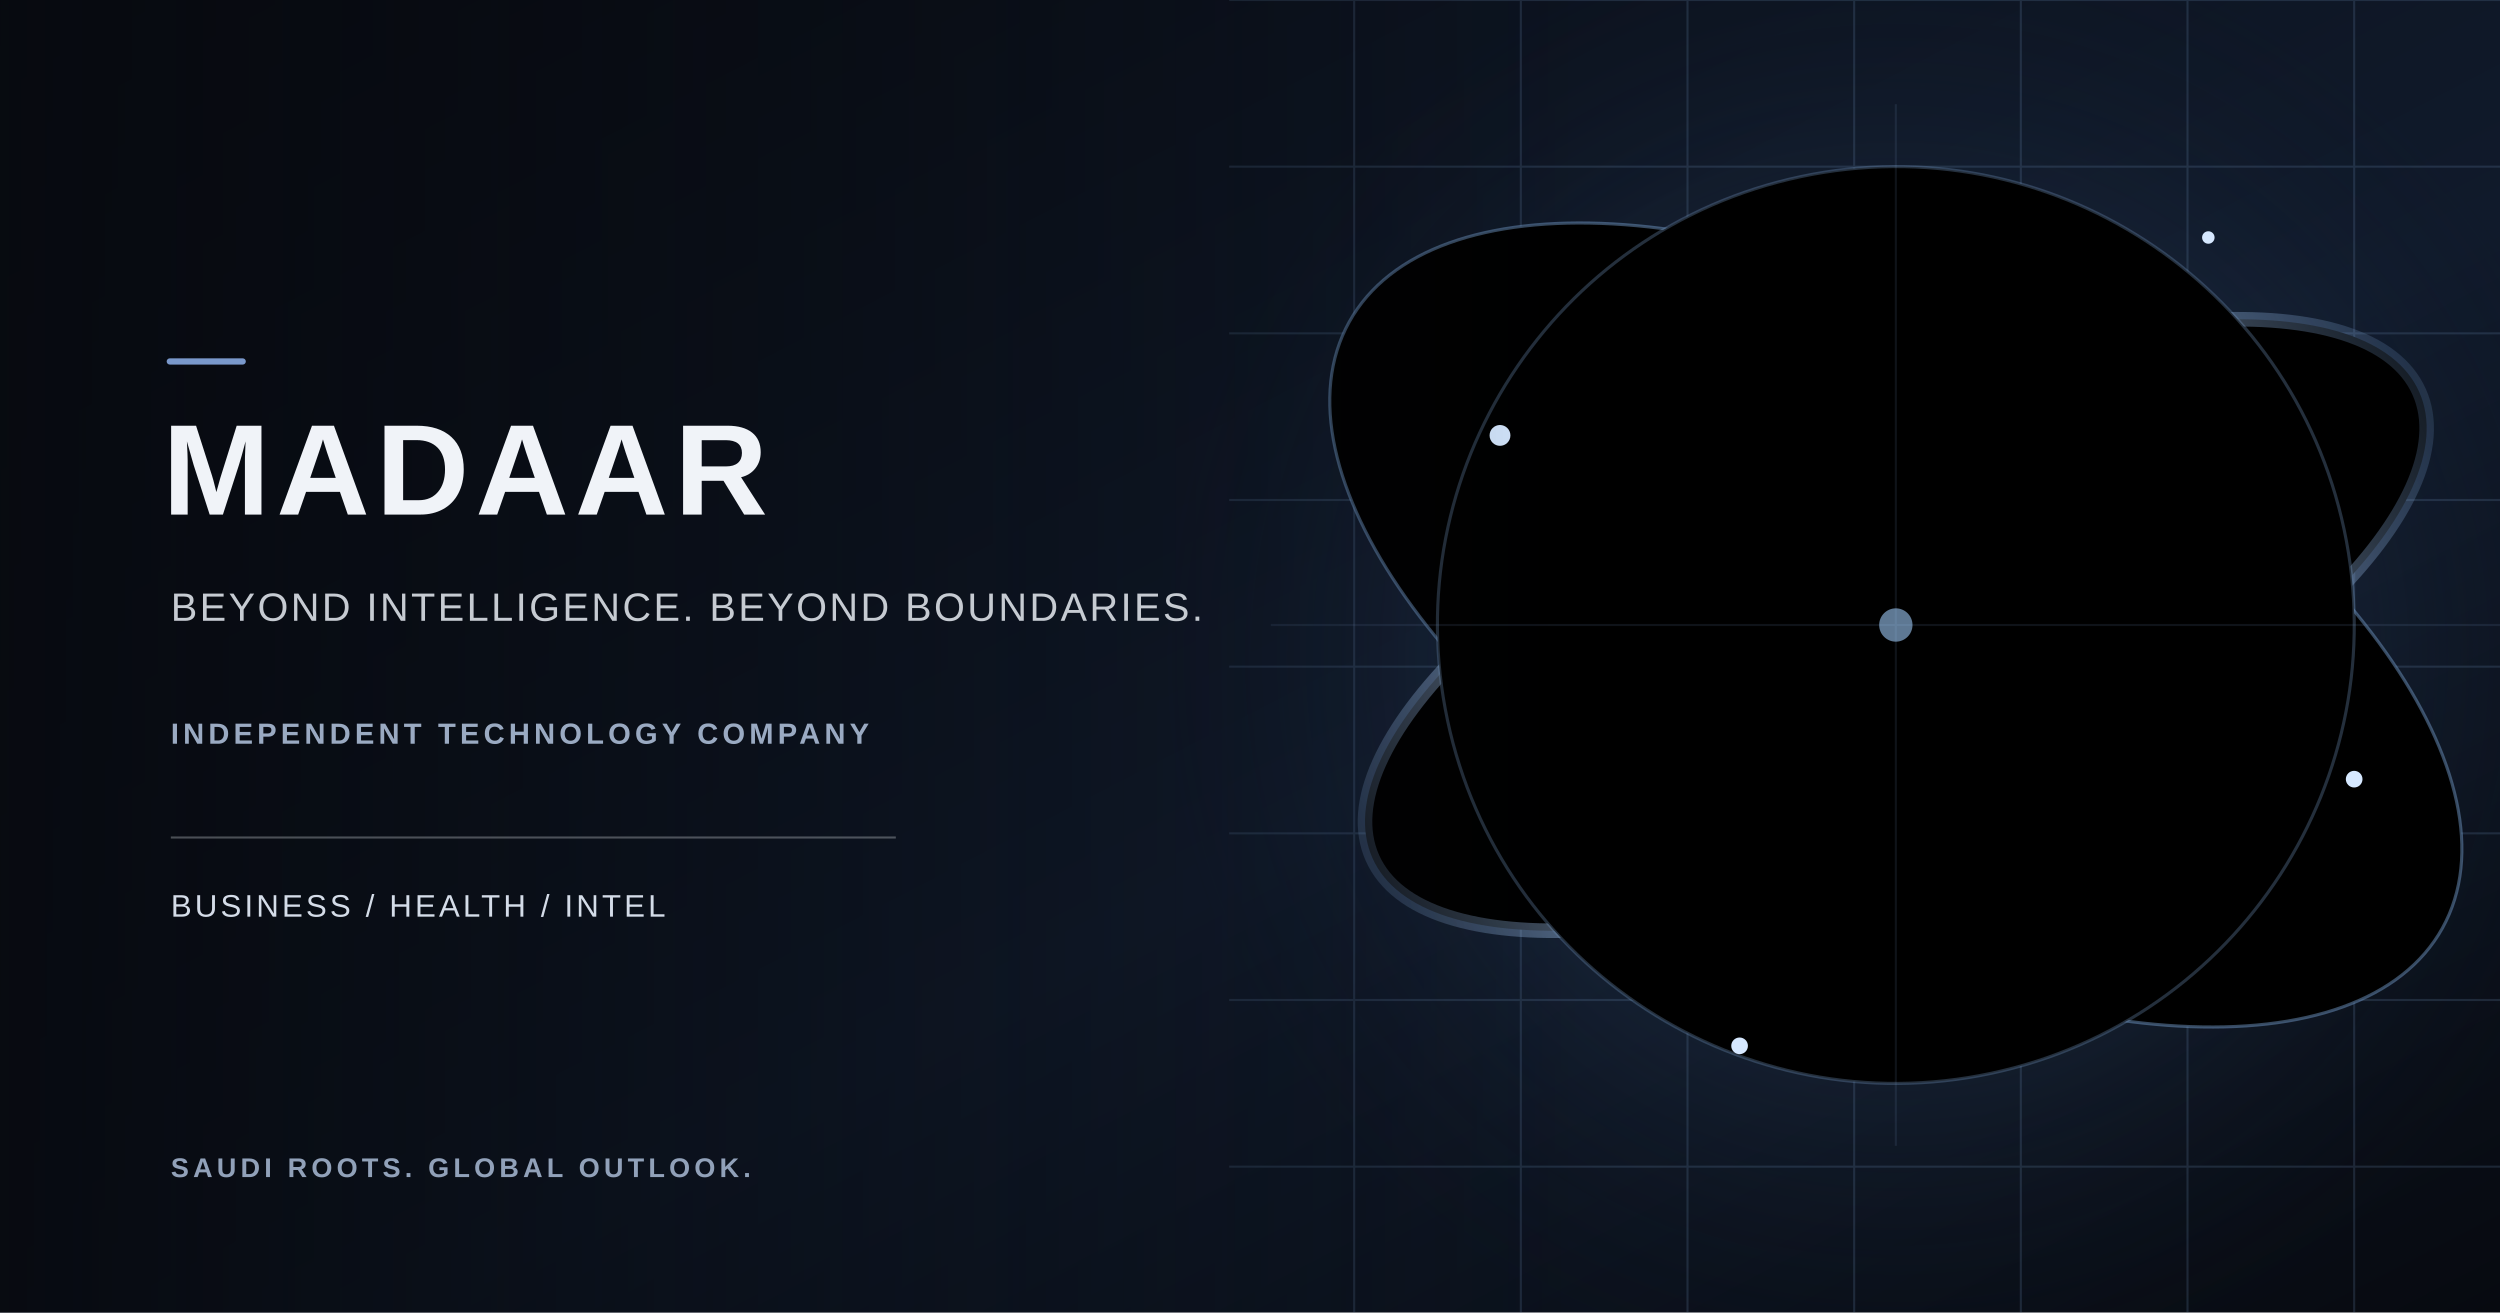
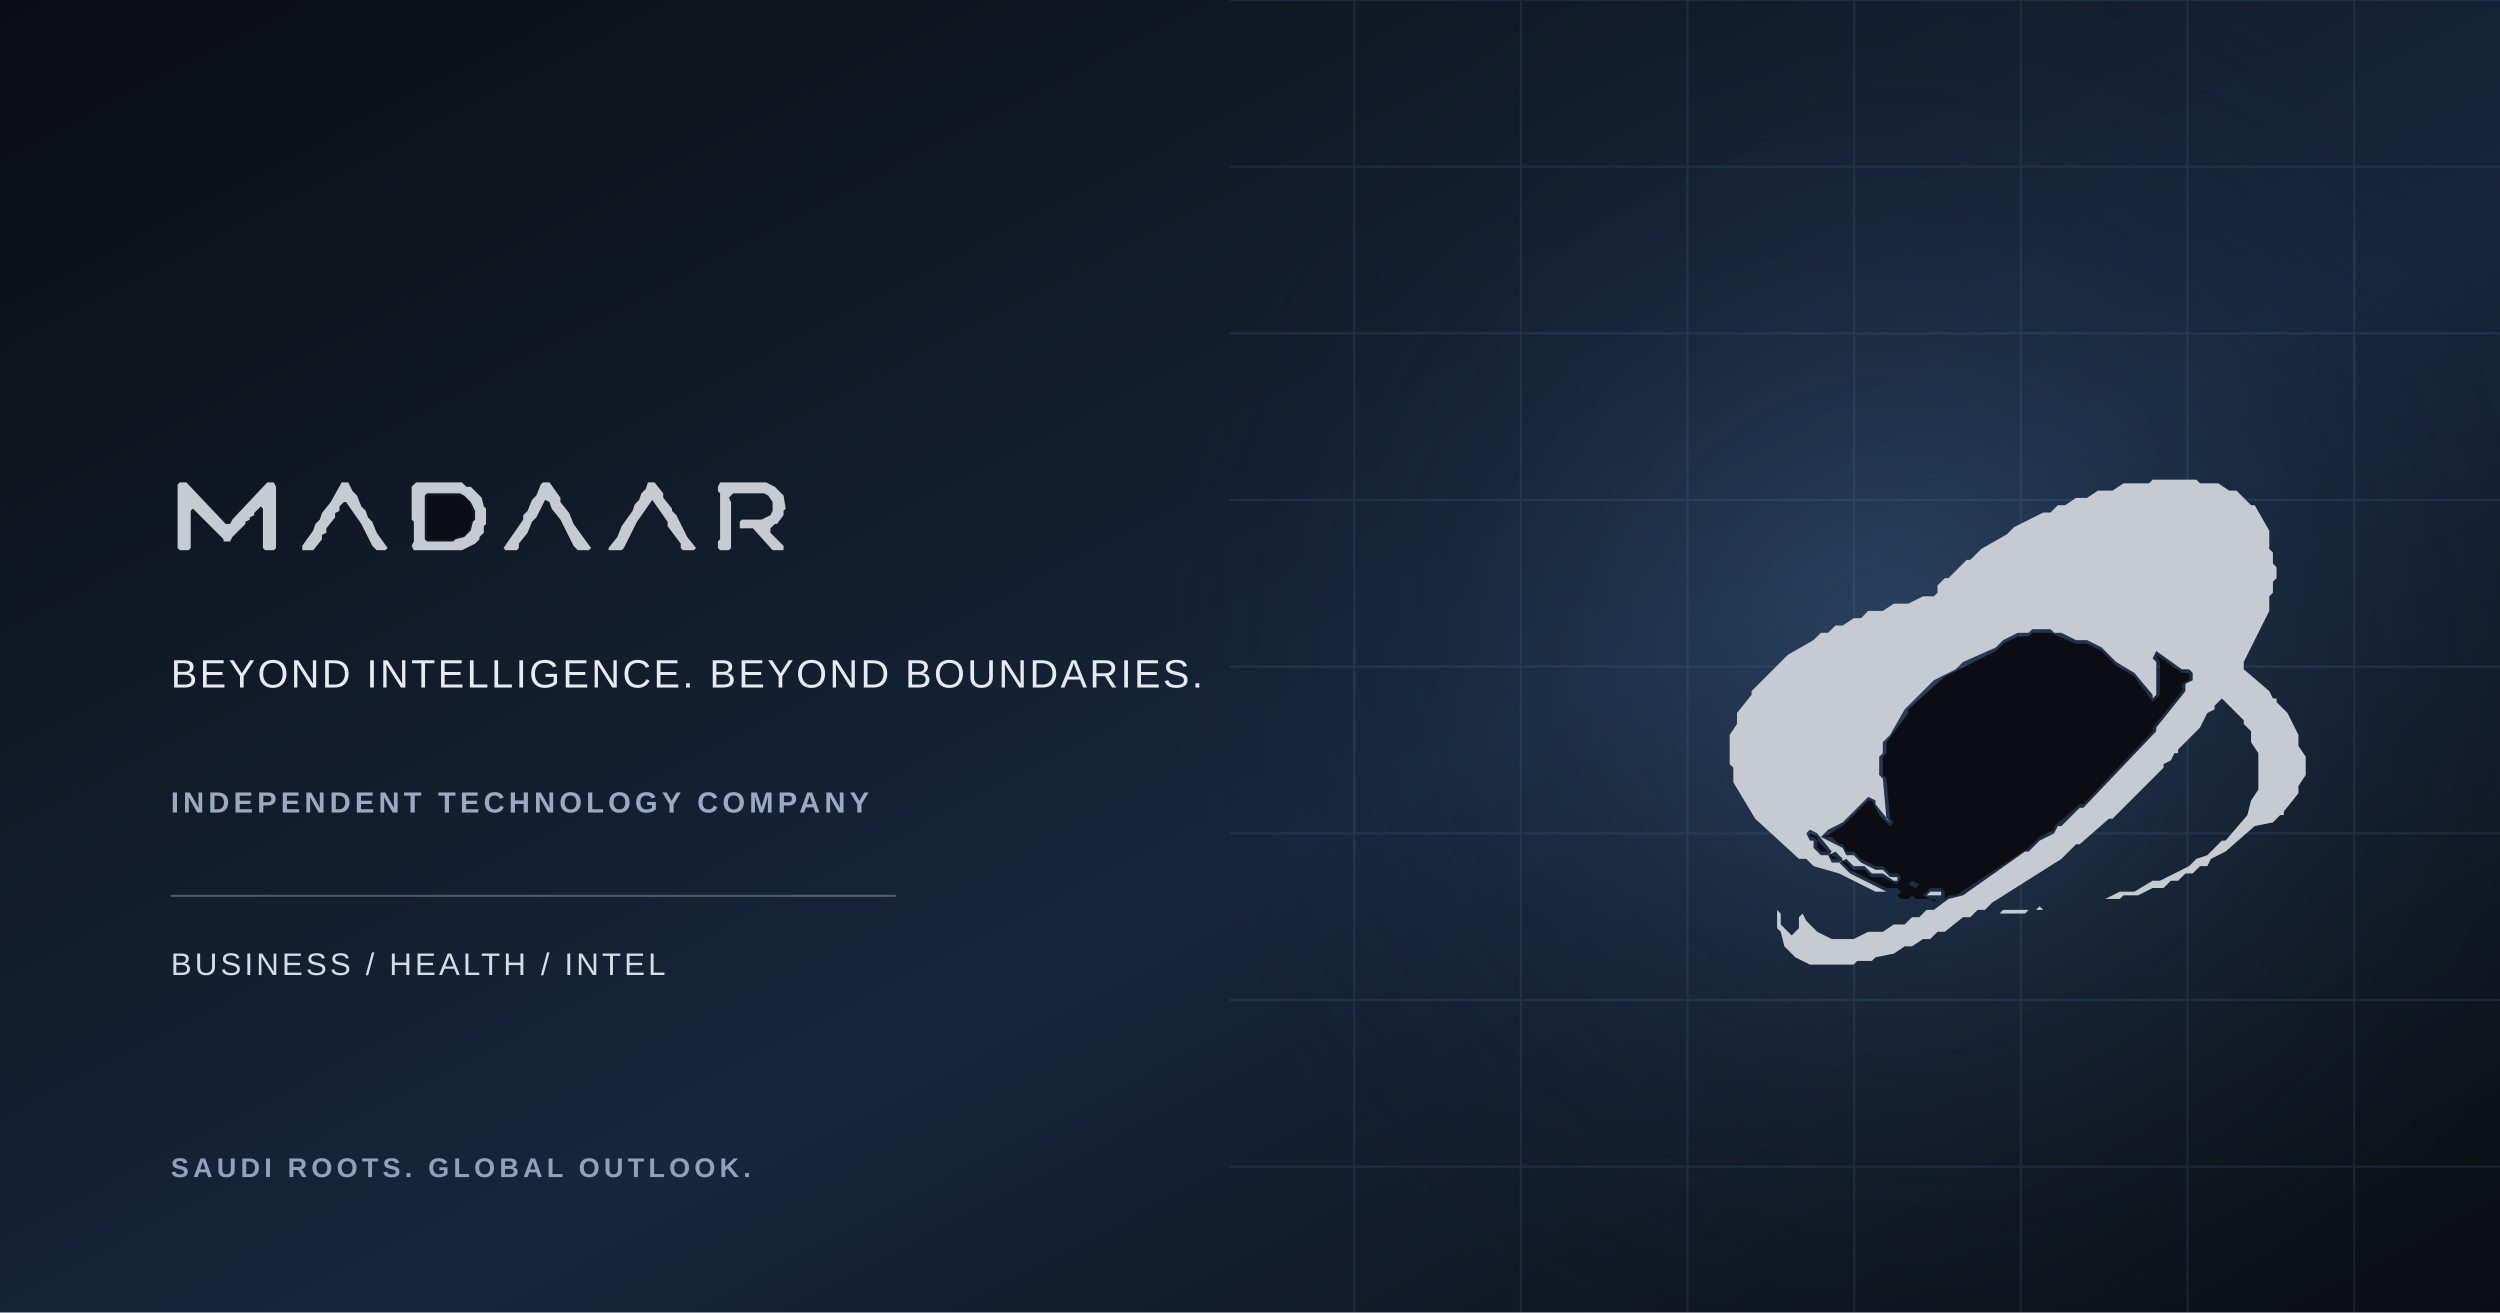
<svg xmlns="http://www.w3.org/2000/svg" width="1200" height="630" viewBox="0 0 1200 630">
  <defs>
    <linearGradient id="bg" x2="1" y2="1">
-       <stop stop-color="#080b12" />
-       <stop offset=".58" stop-color="#101a2b" />
-       <stop offset="1" stop-color="#070a10" />
+       <stop stop-color="#0B0D12" />
+       <stop offset=".58" stop-color="#16263B" />
+       <stop offset="1" stop-color="#0B0D12" />
    </linearGradient>
    <radialGradient id="glow">
-       <stop stop-color="#557eaf" stop-opacity=".48" />
-       <stop offset="1" stop-color="#101a2b" stop-opacity="0" />
+       <stop stop-color="#557EAF" stop-opacity=".34" />
+       <stop offset="1" stop-color="#16263B" stop-opacity="0" />
    </radialGradient>
    <linearGradient id="ring">
-       <stop stop-color="#8eb6e7" stop-opacity=".18" />
-       <stop offset=".48" stop-color="#d9e6f8" />
-       <stop offset="1" stop-color="#6c91bf" stop-opacity=".2" />
+       <stop stop-color="#C6CBD2" stop-opacity=".12" />
+       <stop offset=".5" stop-color="#E7EAEE" stop-opacity=".72" />
+       <stop offset="1" stop-color="#C6CBD2" stop-opacity=".12" />
    </linearGradient>
    <linearGradient id="fade">
-       <stop stop-color="#070a10" stop-opacity=".96" />
-       <stop offset="1" stop-color="#070a10" stop-opacity="0" />
+       <stop stop-color="#0B0D12" stop-opacity=".98" />
+       <stop offset="1" stop-color="#0B0D12" stop-opacity="0" />
    </linearGradient>
  </defs>
  <rect width="1200" height="630" fill="url(#bg)" />
  <circle cx="910" cy="315" r="360" fill="url(#glow)" />
-   <g fill="none" stroke="#6c8fb9" opacity=".2">
+   <g fill="none" stroke="#6C8FB9" opacity=".14">
    <path d="M590 0H1200M590 80H1200M590 160H1200M590 240H1200M590 320H1200M590 400H1200M590 480H1200M590 560H1200" />
    <path d="M650 0V630M730 0V630M810 0V630M890 0V630M970 0V630M1050 0V630M1130 0V630" />
  </g>
-   <g transform="translate(910 300)">
-     <circle r="122" fill="#0c1728" stroke="#9ebde2" stroke-opacity=".5" stroke-width="2" />
-     <circle r="105" fill="url(#glow)" />
-     <ellipse rx="275" ry="104" transform="rotate(-24)" stroke="url(#ring)" stroke-width="7" />
-     <ellipse rx="300" ry="145" transform="rotate(29)" stroke="#7298c6" stroke-opacity=".48" stroke-width="1.5" />
-     <ellipse rx="220" ry="220" transform="rotate(-12)" stroke="#7193bd" stroke-opacity=".32" stroke-width="1.5" />
-     <path d="M-300 0H300M0-250V250" stroke="#7899c1" stroke-opacity=".13" />
-     <g fill="#d6e8ff">
-       <circle cx="-190" cy="-91" r="5" />
-       <circle cx="220" cy="74" r="4" />
-       <circle cx="150" cy="-186" r="3" />
-       <circle cx="-75" cy="202" r="4" />
-     </g>
-     <circle r="8" fill="#9dc8f5" opacity=".6" />
+   <g transform="translate(790 190) scale(1.75)">
+     <path d="M 109.0,141.0 108.0,140.0 107.0,141.0 98.0,141.0 97.0,142.0 95.0,142.0 104.0,142.0 105.0,141.0 Z M 77.0,137.0 81.0,137.0 81.0,136.0 78.0,136.0 Z M 167.0,30.0 166.0,30.0 162.0,26.0 160.0,26.0 157.0,24.0 152.0,24.0 151.0,23.0 139.0,23.0 138.0,24.0 131.0,24.0 128.0,26.0 124.0,26.0 121.0,28.0 118.0,28.0 115.0,30.0 113.0,30.0 111.0,32.0 109.0,32.0 101.0,36.0 99.0,38.0 92.0,42.0 89.0,45.0 88.0,45.0 83.0,50.0 82.0,50.0 80.0,52.0 80.0,54.0 79.0,55.0 76.0,55.0 72.0,57.0 68.0,57.0 65.0,59.0 61.0,59.0 59.0,61.0 57.0,61.0 54.0,63.0 52.0,63.0 50.0,65.0 48.0,65.0 46.0,67.0 39.0,71.0 29.0,81.0 29.0,82.0 25.0,87.0 25.0,90.0 23.0,93.0 23.0,101.0 24.0,102.0 24.0,106.0 30.0,116.0 42.0,127.0 44.0,127.0 46.0,129.0 53.0,131.0 63.0,136.0 69.0,136.0 66.0,136.0 56.0,131.0 53.0,128.0 55.0,127.0 57.0,129.0 60.0,129.0 62.0,131.0 65.0,131.0 68.0,133.0 69.0,133.0 69.0,132.0 67.0,132.0 65.0,130.0 63.0,130.0 59.0,128.0 57.0,126.0 55.0,126.0 54.0,124.0 48.0,121.0 50.0,119.0 54.0,117.0 61.0,110.0 63.0,111.0 63.0,112.0 67.0,117.0 66.0,116.0 65.0,105.0 64.0,104.0 64.0,99.0 65.0,98.0 65.0,95.0 67.0,93.0 71.0,86.0 79.0,78.0 85.0,75.0 87.0,73.0 96.0,69.0 98.0,67.0 102.0,65.0 105.0,65.0 106.0,64.0 111.0,64.0 112.0,65.0 114.0,65.0 118.0,67.0 121.0,67.0 125.0,69.0 129.0,73.0 134.0,76.0 139.0,82.0 139.0,83.0 140.0,82.0 140.0,73.0 139.0,72.0 140.0,70.0 147.0,75.0 149.0,75.0 150.0,76.0 150.0,78.0 148.0,79.0 148.0,81.0 140.0,91.0 140.0,92.0 120.0,113.0 119.0,113.0 114.0,118.0 113.0,118.0 112.0,120.0 108.0,122.0 105.0,125.0 104.0,125.0 87.0,137.0 83.0,138.0 79.0,141.0 77.0,141.0 75.0,143.0 73.0,143.0 71.0,145.0 68.0,145.0 65.0,147.0 61.0,147.0 57.0,149.0 51.0,149.0 47.0,147.0 44.0,144.0 42.0,140.0 43.0,142.0 42.0,143.0 42.0,146.0 40.0,148.0 37.0,145.0 37.0,142.0 36.0,141.0 36.0,146.0 37.0,147.0 38.0,151.0 41.0,154.0 45.0,156.0 57.0,156.0 58.0,155.0 62.0,155.0 63.0,154.0 68.0,153.0 71.0,151.0 73.0,151.0 76.0,149.0 78.0,149.0 80.0,147.0 82.0,147.0 87.0,143.0 89.0,143.0 91.0,141.0 93.0,141.0 95.0,139.0 114.0,127.0 118.0,123.0 119.0,123.0 127.0,116.0 128.0,116.0 142.0,102.0 142.0,101.0 144.0,100.0 145.0,98.0 146.0,98.0 146.0,97.0 152.0,91.0 154.0,87.0 156.0,86.0 156.0,85.0 158.0,83.0 164.0,89.0 164.0,90.0 166.0,92.0 166.0,95.0 168.0,98.0 168.0,108.0 166.0,111.0 165.0,115.0 159.0,122.0 158.0,122.0 154.0,126.0 151.0,127.0 149.0,129.0 141.0,133.0 139.0,133.0 134.0,136.0 130.0,136.0 126.0,138.0 130.0,138.0 131.0,137.0 135.0,137.0 139.0,135.0 142.0,135.0 144.0,133.0 146.0,133.0 148.0,131.0 150.0,131.0 152.0,129.0 154.0,129.0 155.0,127.0 159.0,125.0 167.0,118.0 172.0,117.0 174.0,115.0 175.0,115.0 175.0,114.0 179.0,109.0 179.0,107.0 181.0,104.0 181.0,99.0 179.0,96.0 179.0,93.0 176.0,87.0 173.0,84.0 173.0,83.0 172.0,83.0 171.0,81.0 164.0,75.0 164.0,73.0 171.0,59.0 171.0,55.0 172.0,54.0 172.0,51.0 173.0,50.0 173.0,47.0 172.0,46.0 172.0,43.0 171.0,42.0 171.0,37.0 Z M 50.0,126.0 52.0,125.0 54.0,127.0 53.0,128.0 51.0,128.0 Z M 44.0,120.0 45.0,119.0 47.0,120.0 51.0,125.0 50.0,126.0 48.0,126.0 46.0,124.0 46.0,122.0 45.0,122.0 Z" fill="#C6CBD2" fill-rule="evenodd" />
+     <path d="M 149.0,76.0 147.0,76.0 140.0,71.0 141.0,73.0 141.0,82.0 139.0,84.0 134.0,77.0 129.0,74.0 125.0,70.0 121.0,68.0 118.0,68.0 111.0,65.0 106.0,65.0 105.0,66.0 102.0,66.0 98.0,68.0 96.0,70.0 82.0,77.0 72.0,86.0 72.0,87.0 66.0,95.0 66.0,98.0 65.0,99.0 65.0,104.0 66.0,105.0 67.0,116.0 66.0,117.0 64.0,115.0 62.0,111.0 61.0,111.0 54.0,118.0 49.0,121.0 51.0,121.0 53.0,123.0 54.0,123.0 55.0,125.0 57.0,125.0 59.0,127.0 63.0,129.0 65.0,129.0 67.0,131.0 69.0,131.0 70.0,132.0 69.0,134.0 65.0,132.0 62.0,132.0 60.0,130.0 57.0,130.0 55.0,128.0 51.0,126.0 47.0,122.0 47.0,121.0 45.0,120.0 45.0,121.0 46.0,121.0 47.0,122.0 47.0,124.0 48.0,125.0 50.0,125.0 51.0,127.0 53.0,127.0 56.0,130.0 66.0,135.0 69.0,135.0 70.0,136.0 69.0,137.0 66.0,137.0 69.0,137.0 70.0,138.0 72.0,138.0 73.0,137.0 74.0,138.0 79.0,138.0 80.0,139.0 76.0,137.0 78.0,135.0 81.0,135.0 82.0,136.0 82.0,138.0 83.0,137.0 85.0,137.0 105.0,124.0 108.0,121.0 112.0,119.0 112.0,118.0 119.0,112.0 120.0,112.0 139.0,92.0 139.0,91.0 147.0,81.0 147.0,79.0 149.0,78.0 Z M 72.0,134.0 73.0,133.0 75.0,134.0 74.0,135.0 Z M 66.0,117.0 67.0,116.0 68.0,117.0 67.0,118.0 Z" fill="#0B0D12" fill-rule="evenodd" />
  </g>
-   <rect width="760" height="630" fill="url(#fade)" />
+   <g transform="translate(80 220) scale(1.05)">
+     <path d="M 253.0,11.0 252.0,13.0 252.0,15.0 253.0,16.0 253.0,37.0 252.0,38.0 252.0,41.0 253.0,42.0 257.0,42.0 258.0,41.0 258.0,20.0 257.0,18.0 259.0,16.0 273.0,16.0 275.0,17.0 277.0,20.0 277.0,24.0 276.0,26.0 272.0,28.0 263.0,28.0 262.0,29.0 262.0,32.0 268.0,32.0 277.0,42.0 282.0,42.0 282.0,40.0 276.0,34.0 276.0,32.0 278.0,30.0 279.0,30.0 282.0,26.0 282.0,24.0 283.0,23.0 282.0,17.0 278.0,13.0 274.0,11.0 Z M 202.0,41.0 202.0,42.0 208.0,42.0 209.0,41.0 215.0,29.0 222.0,19.0 229.0,29.0 229.0,31.0 235.0,39.0 235.0,41.0 236.0,42.0 241.0,42.0 242.0,41.0 238.0,36.0 233.0,26.0 231.0,24.0 231.0,23.0 227.0,18.0 227.0,16.0 223.0,11.0 220.0,11.0 219.0,14.0 217.0,16.0 216.0,19.0 214.0,21.0 213.0,24.0 208.0,31.0 206.0,36.0 Z M 154.0,41.0 155.0,42.0 160.0,42.0 161.0,41.0 161.0,39.0 165.0,34.0 167.0,29.0 169.0,27.0 173.0,19.0 175.0,20.0 176.0,23.0 180.0,28.0 186.0,40.0 188.0,42.0 193.0,42.0 194.0,41.0 186.0,30.0 184.0,25.0 180.0,20.0 180.0,18.0 175.0,11.0 172.0,11.0 171.0,12.0 169.0,17.0 167.0,19.0 165.0,24.0 163.0,26.0 163.0,28.0 Z M 112.0,13.0 112.0,28.0 113.0,29.0 113.0,38.0 112.0,40.0 113.0,42.0 135.0,42.0 141.0,39.0 143.0,37.0 143.0,36.0 145.0,34.0 145.0,31.0 146.0,30.0 146.0,23.0 145.0,22.0 144.0,18.0 139.0,13.0 137.0,13.0 135.0,11.0 114.0,11.0 Z M 118.0,17.0 119.0,16.0 134.0,16.0 136.0,17.0 139.0,20.0 141.0,24.0 141.0,28.0 140.0,29.0 139.0,33.0 136.0,36.0 132.0,37.0 131.0,38.0 119.0,38.0 118.0,37.0 Z M 62.0,40.0 62.0,42.0 67.0,42.0 71.0,37.0 71.0,35.0 73.0,34.0 73.0,32.0 77.0,27.0 77.0,25.0 79.0,24.0 79.0,22.0 81.0,20.0 82.0,20.0 89.0,30.0 94.0,40.0 96.0,42.0 100.0,42.0 101.0,41.0 96.0,34.0 94.0,29.0 92.0,27.0 91.0,24.0 89.0,22.0 87.0,17.0 85.0,15.0 83.0,11.0 80.0,11.0 75.0,20.0 71.0,25.0 70.0,28.0 68.0,30.0 67.0,33.0 Z M 5.0,12.0 5.0,41.0 6.0,42.0 10.0,42.0 11.0,41.0 11.0,24.0 12.0,23.0 26.0,37.0 26.0,38.0 29.0,38.0 30.0,36.0 36.0,30.0 36.0,29.0 38.0,28.0 38.0,27.0 40.0,26.0 40.0,25.0 43.0,22.0 44.0,23.0 44.0,41.0 45.0,42.0 49.0,42.0 50.0,41.0 50.0,13.0 49.0,11.0 46.0,11.0 30.0,28.0 29.0,30.0 27.0,30.0 9.0,11.0 6.0,11.0 Z" fill="#C6CBD2" fill-rule="evenodd" />
+     <path d="M 119.0,17.0 119.0,37.0 131.0,37.0 132.0,36.0 136.0,35.0 138.0,33.0 139.0,29.0 140.0,28.0 140.0,24.0 138.0,20.0 136.0,18.0 134.0,17.0 Z" fill="#0B0D12" fill-rule="evenodd" />
+   </g>
  <g font-family="Arial, Helvetica, sans-serif">
-     <rect x="80" y="172" width="38" height="3" rx="1.5" fill="#7998cb" />
-     <text x="78" y="247" fill="#f0f3f8" font-size="62" font-weight="700" letter-spacing="3">MADAAR</text>
-     <text x="82" y="298" fill="#c6cbd2" font-size="19" letter-spacing="1.2">BEYOND INTELLIGENCE. BEYOND BOUNDARIES.</text>
-     <text x="82" y="357" fill="#9aaac2" font-size="14" font-weight="700" letter-spacing="2">INDEPENDENT TECHNOLOGY COMPANY</text>
-     <path d="M82 402H430" stroke="#c6cbd2" stroke-opacity=".35" />
-     <text x="82" y="440" fill="#d4dce8" font-size="15" letter-spacing="1.5">BUSINESS  /  HEALTH  /  INTEL</text>
-     <text x="82" y="565" fill="#91a1b9" font-size="13" font-weight="700" letter-spacing="2">SAUDI ROOTS. GLOBAL OUTLOOK.</text>
+     <text x="82" y="330" fill="#E7EAEE" font-size="19" letter-spacing="1.2">BEYOND INTELLIGENCE. BEYOND BOUNDARIES.</text>
+     <text x="82" y="390" fill="#9AAAC2" font-size="14" font-weight="700" letter-spacing="2">INDEPENDENT TECHNOLOGY COMPANY</text>
+     <path d="M82 430H430" stroke="#C6CBD2" stroke-opacity=".35" />
+     <text x="82" y="468" fill="#D4DCE8" font-size="15" letter-spacing="1.5">BUSINESS  /  HEALTH  /  INTEL</text>
+     <text x="82" y="565" fill="#91A1B9" font-size="13" font-weight="700" letter-spacing="2">SAUDI ROOTS. GLOBAL OUTLOOK.</text>
  </g>
</svg>
